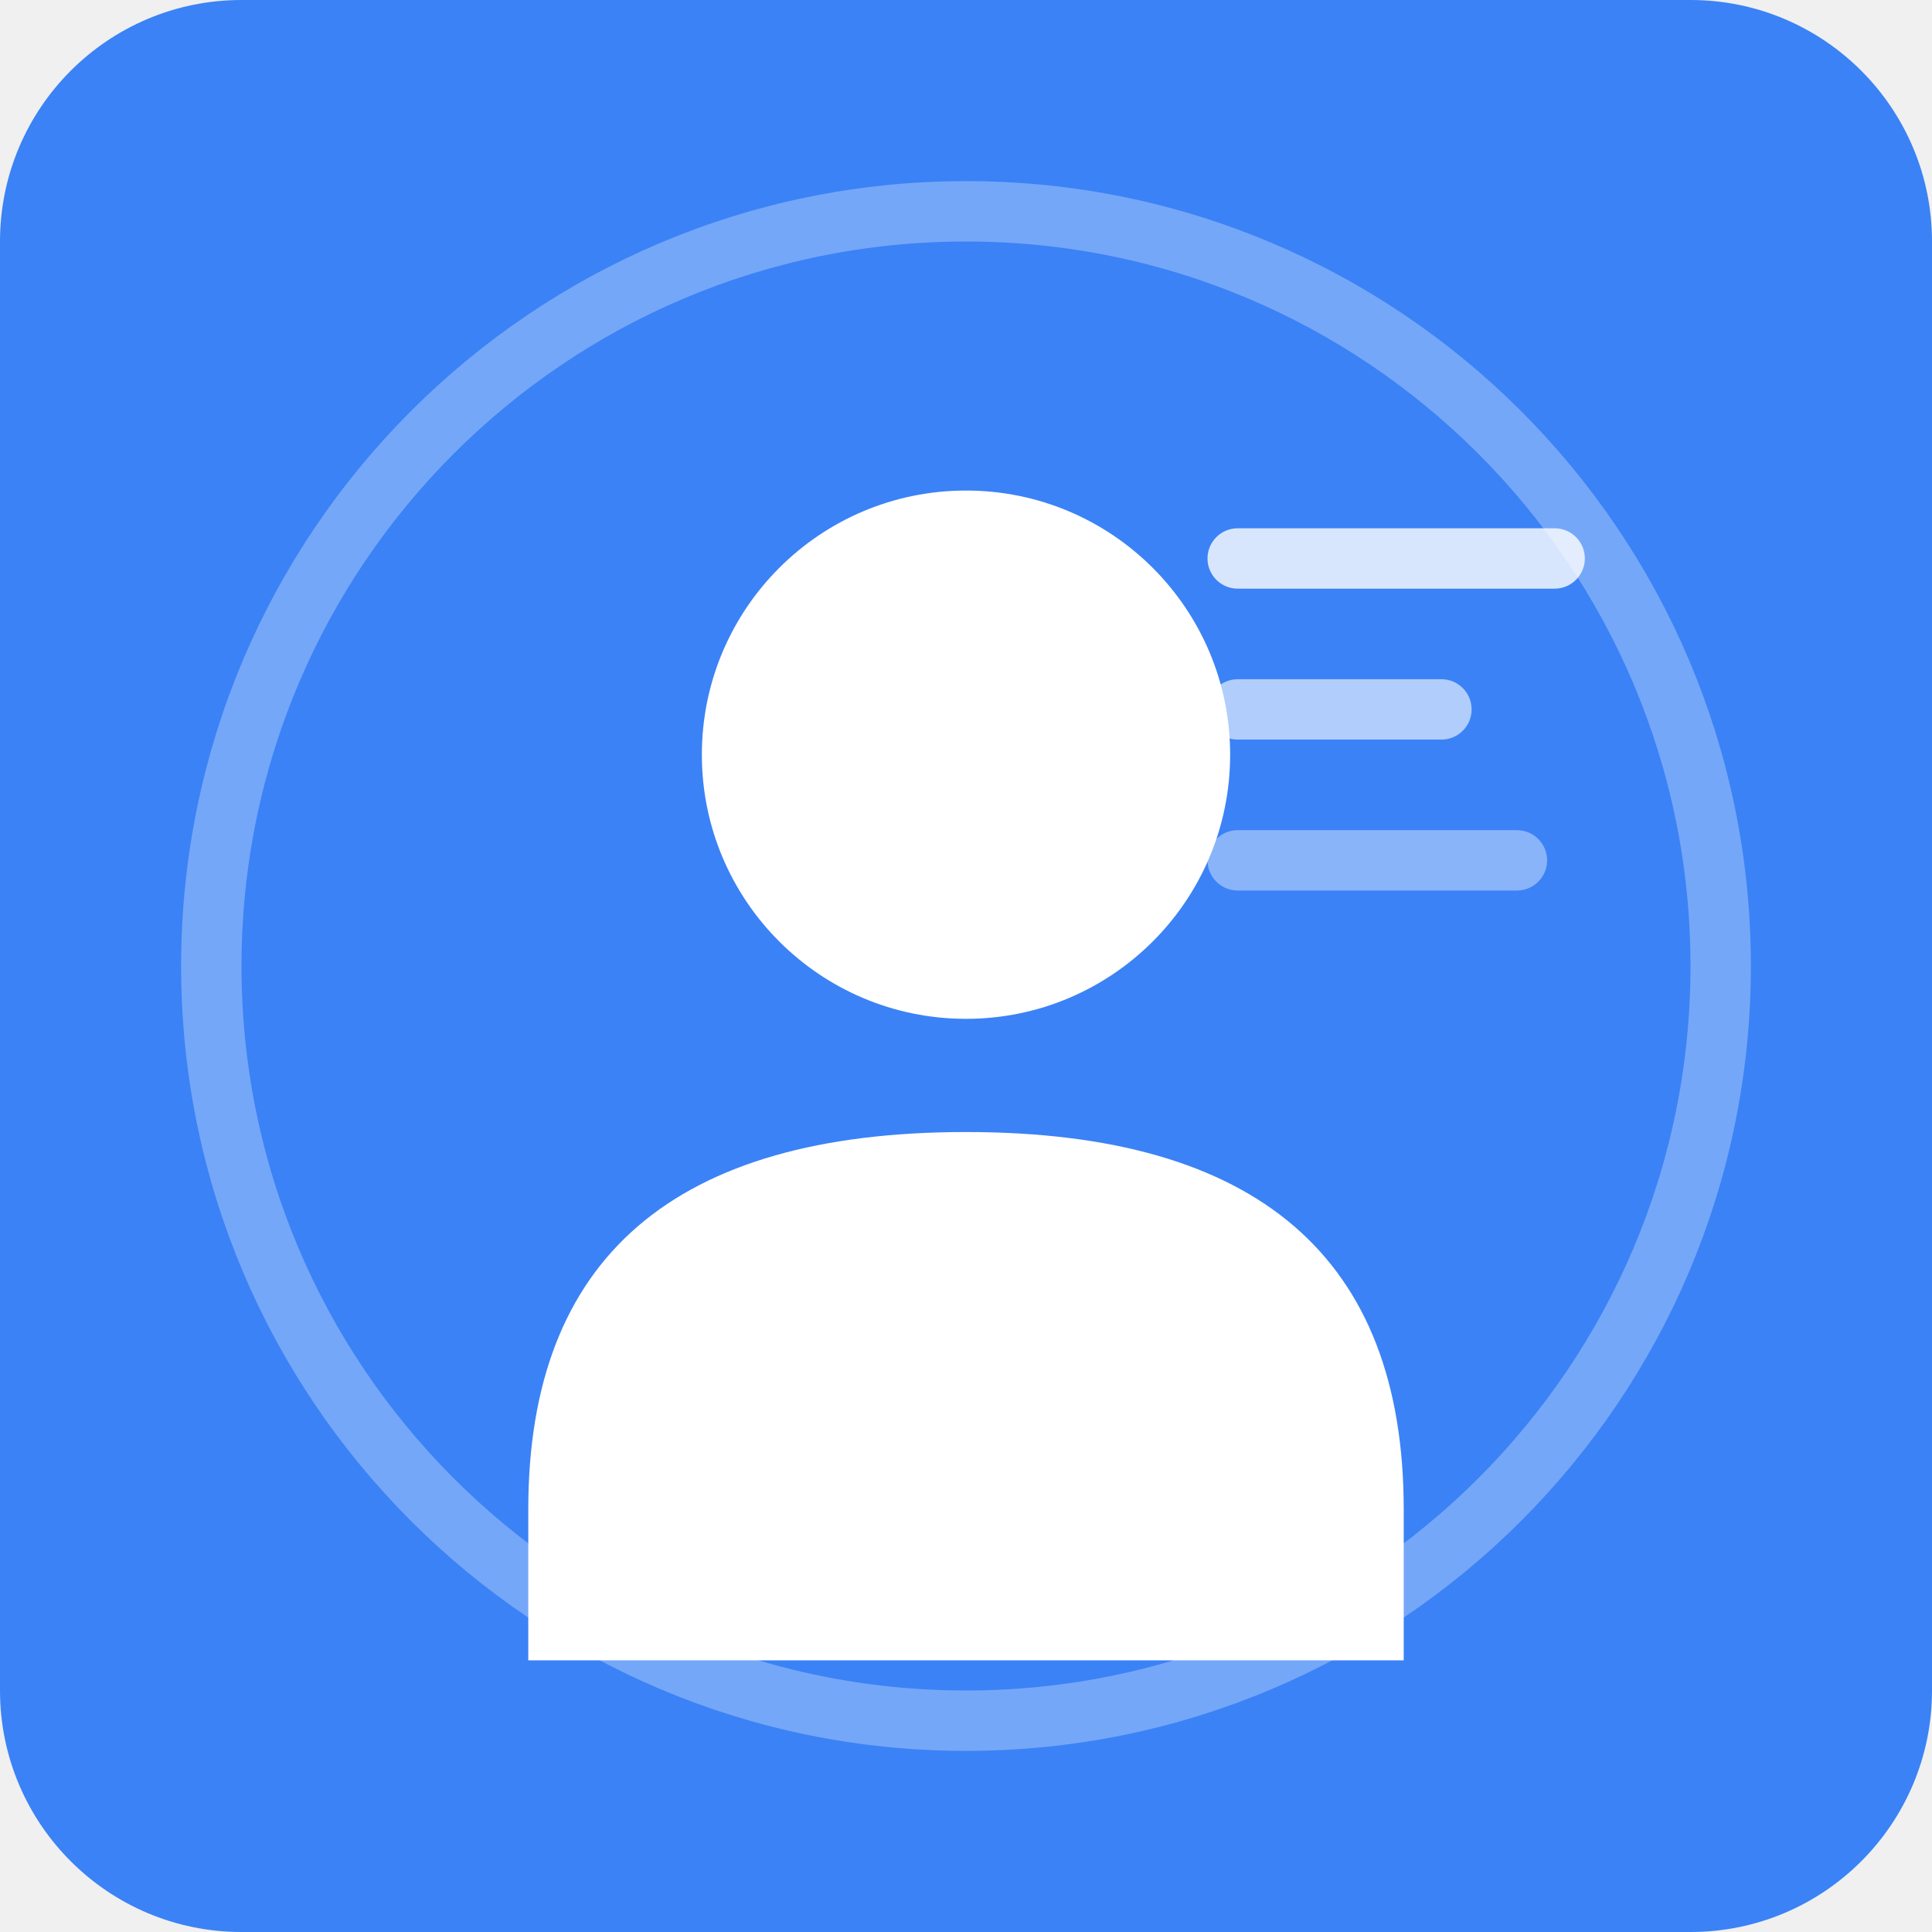
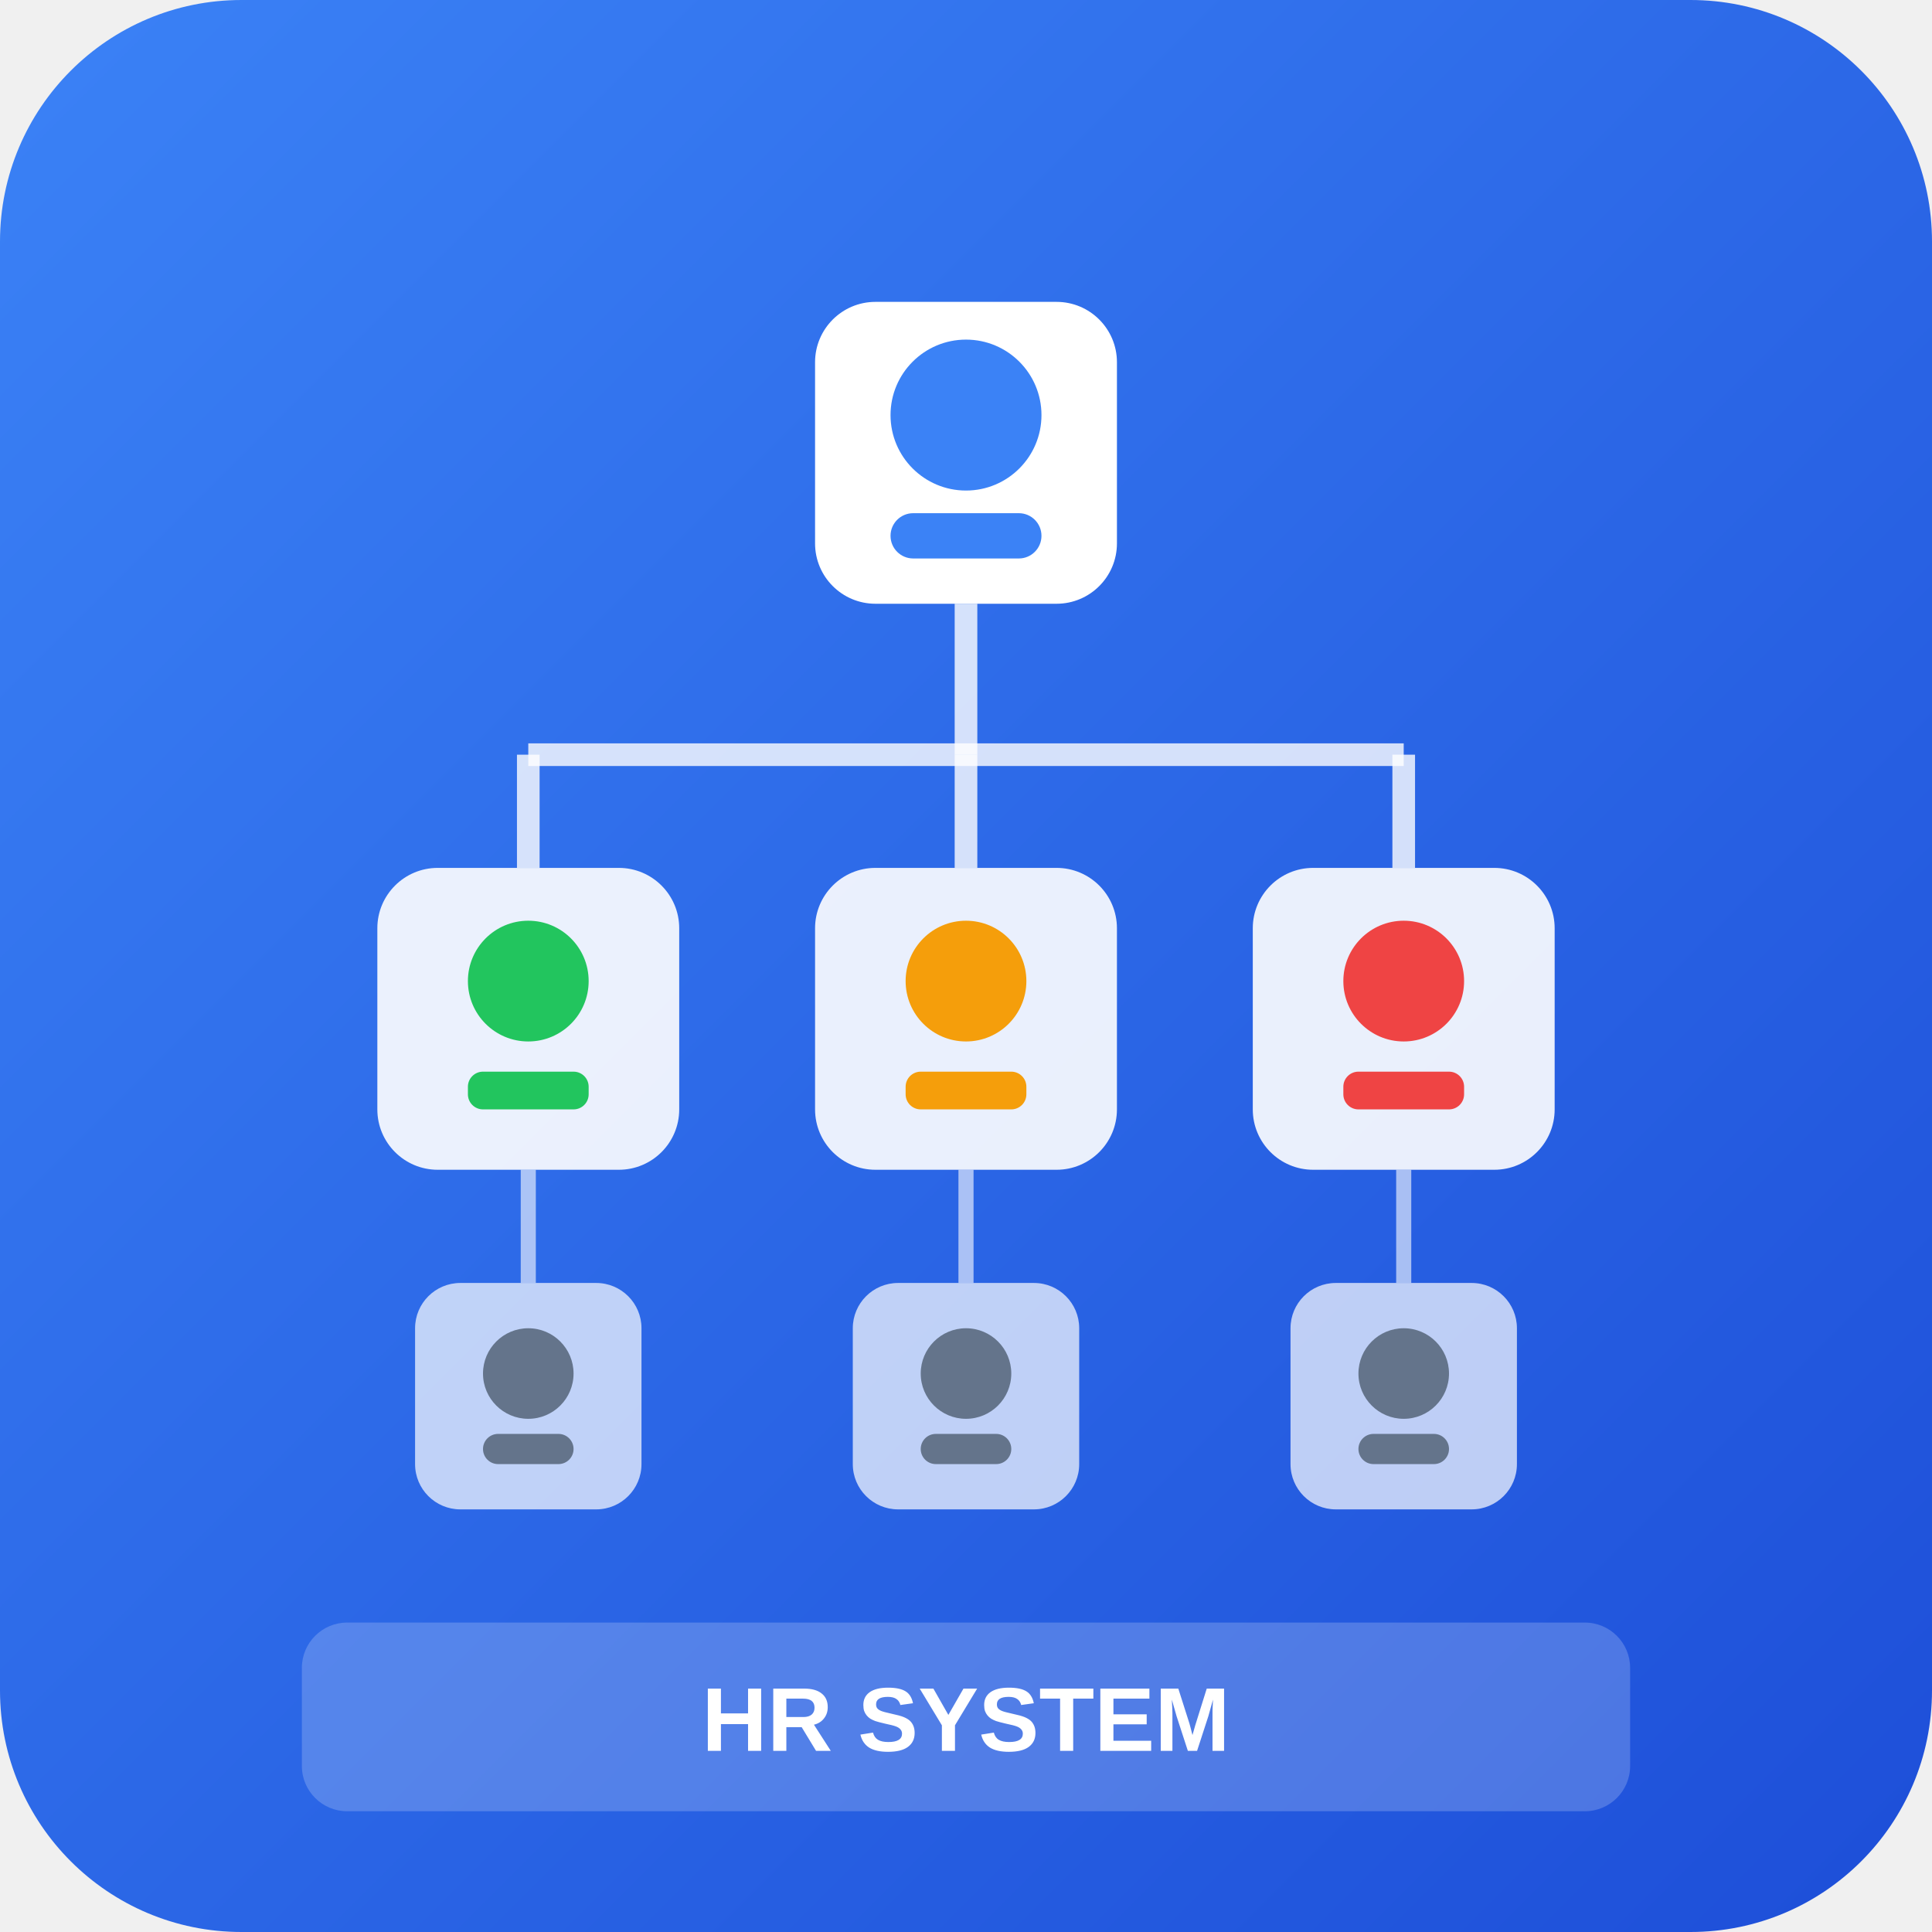
<svg xmlns="http://www.w3.org/2000/svg" width="256" height="256" viewBox="0 0 256 256">
-   <rect width="256" height="256" rx="32" fill="#3b82f6" />
-   <circle cx="128" cy="128" r="100" fill="none" stroke="white" stroke-width="8" opacity="0.3" />
-   <circle cx="128" cy="100" r="35" fill="white" />
-   <path d="M 70 200 Q 70 150 128 150 Q 186 150 186 200 L 186 220 L 70 220 Z" fill="white" />
-   <rect x="160" y="70" width="50" height="8" rx="4" fill="white" opacity="0.8" />
-   <rect x="160" y="90" width="35" height="8" rx="4" fill="white" opacity="0.6" />
-   <rect x="160" y="110" width="45" height="8" rx="4" fill="white" opacity="0.4" />
+   <defs>
+     <linearGradient id="bgGradient" x1="0%" y1="0%" x2="100%" y2="100%">
+       <stop offset="0%" style="stop-color:#3b82f6" />
+       <stop offset="100%" style="stop-color:#1d4ed8" />
+     </linearGradient>
+   </defs>
+   <rect width="256" height="256" rx="32" fill="url(#bgGradient)" />
+   <rect x="108" y="40" width="40" height="40" rx="8" fill="white" />
+   <circle cx="128" cy="55" r="10" fill="#3b82f6" />
+   <rect x="118" y="68" width="20" height="6" rx="3" fill="#3b82f6" />
+   <line x1="128" y1="80" x2="128" y2="100" stroke="white" stroke-width="3" opacity="0.8" />
+   <line x1="70" y1="100" x2="186" y2="100" stroke="white" stroke-width="3" opacity="0.8" />
+   <line x1="70" y1="100" x2="70" y2="115" stroke="white" stroke-width="3" opacity="0.8" />
+   <line x1="128" y1="100" x2="128" y2="115" stroke="white" stroke-width="3" opacity="0.8" />
+   <line x1="186" y1="100" x2="186" y2="115" stroke="white" stroke-width="3" opacity="0.8" />
+   <rect x="50" y="115" width="40" height="40" rx="8" fill="white" opacity="0.9" />
+   <circle cx="70" cy="130" r="8" fill="#22c55e" />
+   <rect x="62" y="142" width="16" height="5" rx="2" fill="#22c55e" />
+   <rect x="108" y="115" width="40" height="40" rx="8" fill="white" opacity="0.9" />
+   <circle cx="128" cy="130" r="8" fill="#f59e0b" />
+   <rect x="120" y="142" width="16" height="5" rx="2" fill="#f59e0b" />
+   <rect x="166" y="115" width="40" height="40" rx="8" fill="white" opacity="0.9" />
+   <circle cx="186" cy="130" r="8" fill="#ef4444" />
+   <rect x="178" y="142" width="16" height="5" rx="2" fill="#ef4444" />
+   <line x1="70" y1="155" x2="70" y2="170" stroke="white" stroke-width="2" opacity="0.6" />
+   <line x1="128" y1="155" x2="128" y2="170" stroke="white" stroke-width="2" opacity="0.6" />
+   <line x1="186" y1="155" x2="186" y2="170" stroke="white" stroke-width="2" opacity="0.6" />
+   <rect x="55" y="170" width="30" height="30" rx="6" fill="white" opacity="0.7" />
+   <circle cx="70" cy="182" r="6" fill="#64748b" />
+   <rect x="64" y="190" width="12" height="4" rx="2" fill="#64748b" />
+   <rect x="113" y="170" width="30" height="30" rx="6" fill="white" opacity="0.7" />
+   <circle cx="128" cy="182" r="6" fill="#64748b" />
+   <rect x="122" y="190" width="12" height="4" rx="2" fill="#64748b" />
+   <rect x="171" y="170" width="30" height="30" rx="6" fill="white" opacity="0.7" />
+   <circle cx="186" cy="182" r="6" fill="#64748b" />
+   <rect x="180" y="190" width="12" height="4" rx="2" fill="#64748b" />
+   <rect x="40" y="215" width="176" height="25" rx="6" fill="white" opacity="0.2" />
+   <text x="128" y="232" font-family="Arial, sans-serif" font-size="12" fill="white" text-anchor="middle" font-weight="bold">HR SYSTEM</text>
</svg>
